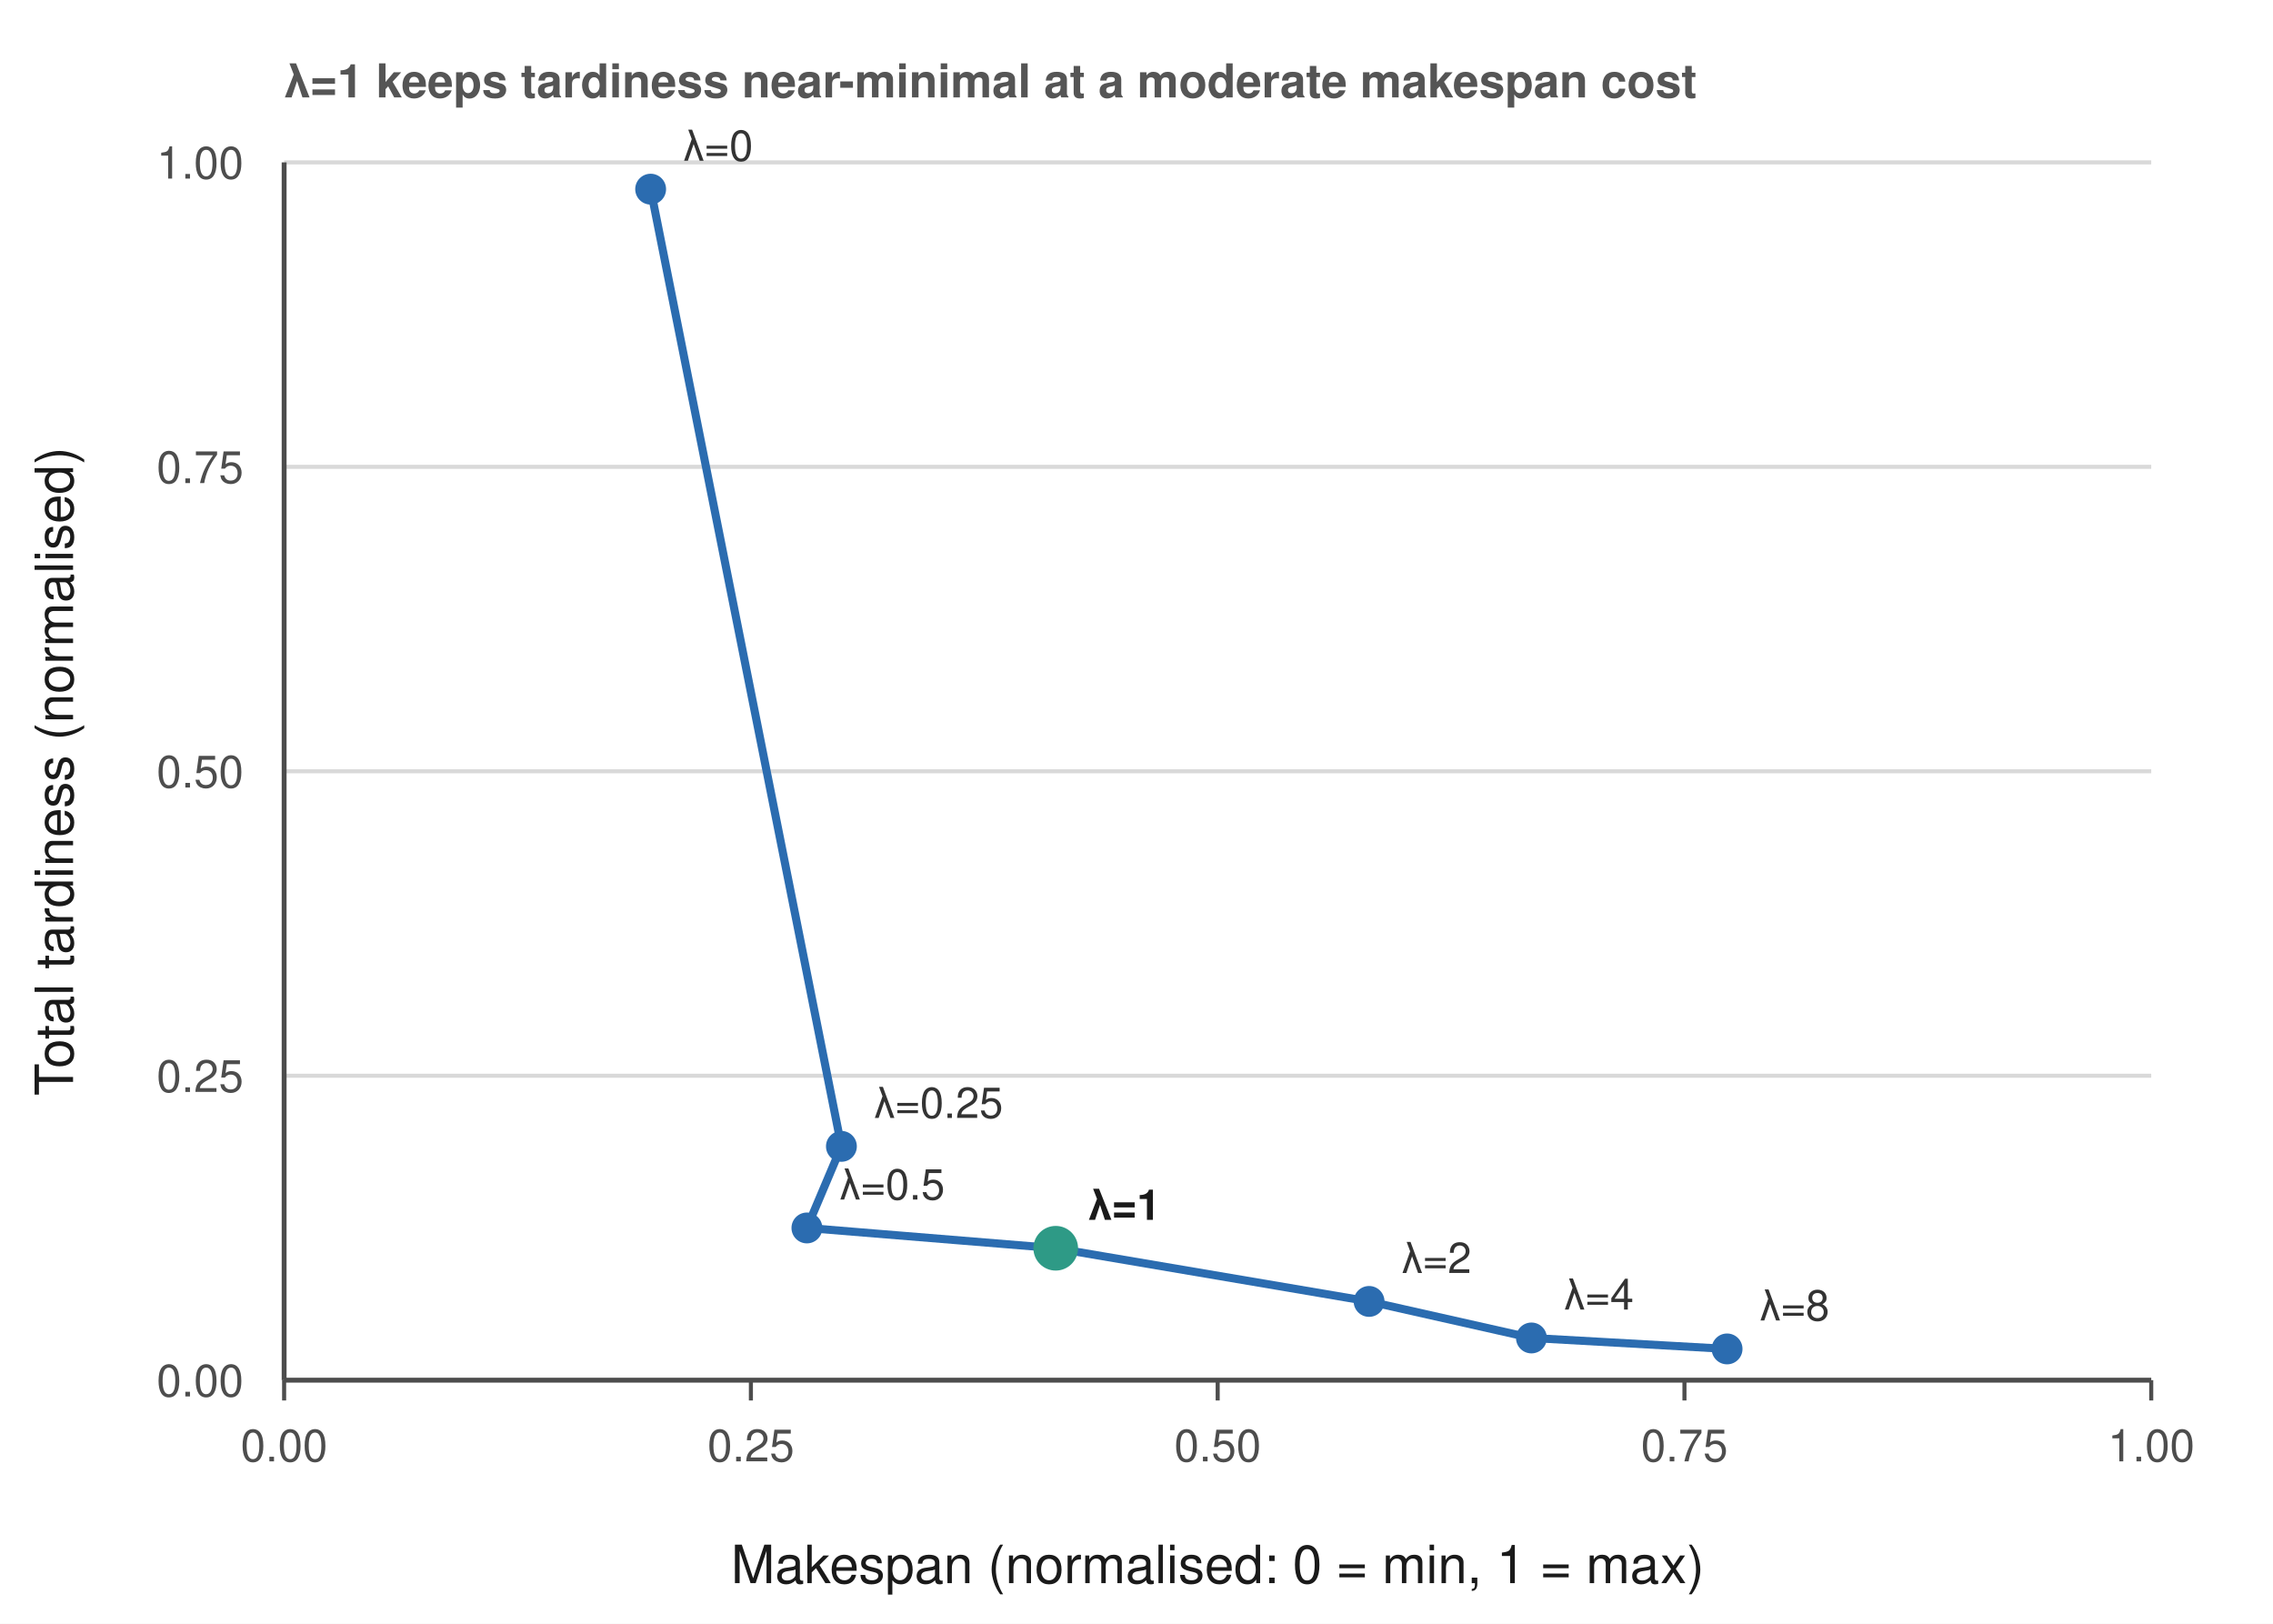
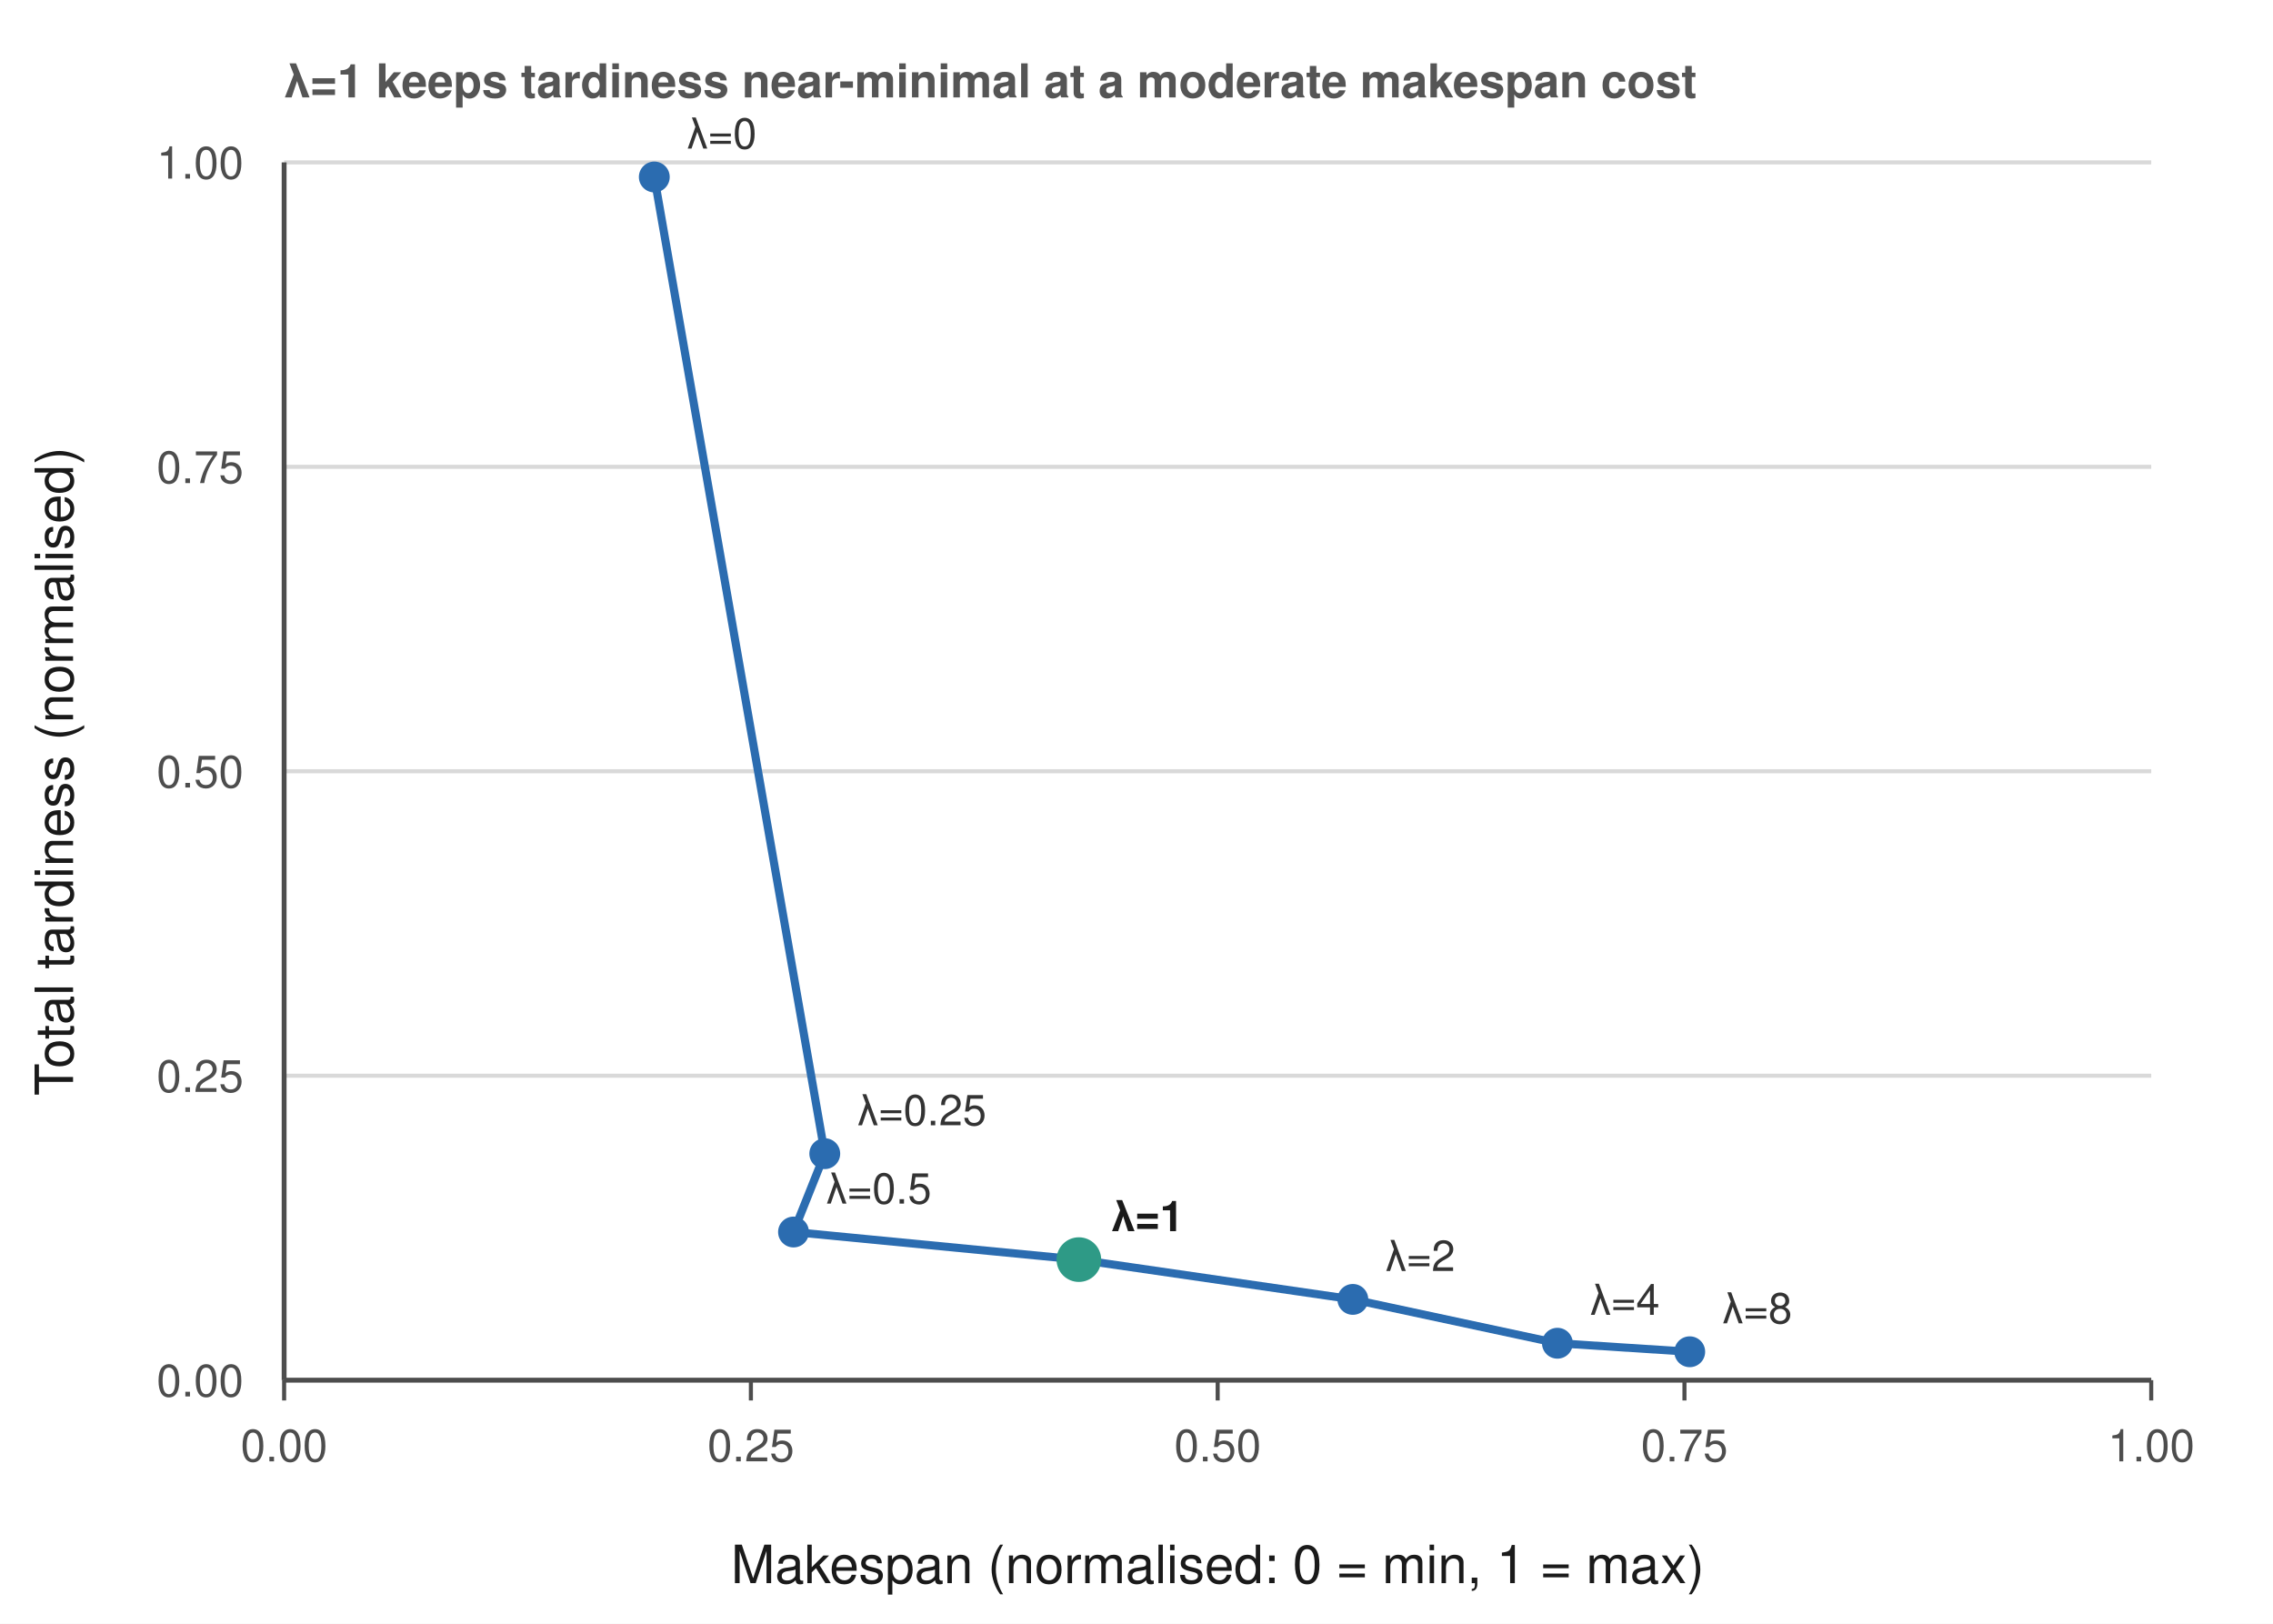
<svg xmlns="http://www.w3.org/2000/svg" width="560" height="400" viewBox="0 0 560 400" font-family="Helvetica, Arial, sans-serif">
  <rect width="560" height="400" fill="white" />
  <line x1="70.0" y1="340.0" x2="530.0" y2="340.0" stroke="#d9d9d9" stroke-width="1" />
  <text x="60.0" y="344.0" font-size="11" text-anchor="end" fill="#4d4d4d" font-weight="normal">0.00</text>
  <line x1="70.0" y1="340.0" x2="70.0" y2="345.0" stroke="#4d4d4d" stroke-width="1" />
  <text x="70.0" y="360.0" font-size="11" text-anchor="middle" fill="#4d4d4d" font-weight="normal">0.00</text>
  <line x1="70.0" y1="265.0" x2="530.0" y2="265.0" stroke="#d9d9d9" stroke-width="1" />
  <text x="60.0" y="269.0" font-size="11" text-anchor="end" fill="#4d4d4d" font-weight="normal">0.25</text>
  <line x1="185.0" y1="340.0" x2="185.0" y2="345.0" stroke="#4d4d4d" stroke-width="1" />
  <text x="185.0" y="360.0" font-size="11" text-anchor="middle" fill="#4d4d4d" font-weight="normal">0.25</text>
  <line x1="70.0" y1="190.0" x2="530.0" y2="190.0" stroke="#d9d9d9" stroke-width="1" />
  <text x="60.0" y="194.0" font-size="11" text-anchor="end" fill="#4d4d4d" font-weight="normal">0.50</text>
  <line x1="300.0" y1="340.0" x2="300.0" y2="345.0" stroke="#4d4d4d" stroke-width="1" />
  <text x="300.0" y="360.0" font-size="11" text-anchor="middle" fill="#4d4d4d" font-weight="normal">0.50</text>
  <line x1="70.0" y1="115.0" x2="530.0" y2="115.0" stroke="#d9d9d9" stroke-width="1" />
  <text x="60.0" y="119.0" font-size="11" text-anchor="end" fill="#4d4d4d" font-weight="normal">0.75</text>
  <line x1="415.0" y1="340.0" x2="415.0" y2="345.0" stroke="#4d4d4d" stroke-width="1" />
  <text x="415.0" y="360.0" font-size="11" text-anchor="middle" fill="#4d4d4d" font-weight="normal">0.75</text>
  <line x1="70.0" y1="40.0" x2="530.0" y2="40.0" stroke="#d9d9d9" stroke-width="1" />
  <text x="60.0" y="44.0" font-size="11" text-anchor="end" fill="#4d4d4d" font-weight="normal">1.00</text>
  <line x1="530.0" y1="340.0" x2="530.0" y2="345.0" stroke="#4d4d4d" stroke-width="1" />
  <text x="530.0" y="360.0" font-size="11" text-anchor="middle" fill="#4d4d4d" font-weight="normal">1.00</text>
  <line x1="70.0" y1="40.0" x2="70.0" y2="340.0" stroke="#4d4d4d" stroke-width="1.2" />
  <line x1="70.0" y1="340.0" x2="530.0" y2="340.0" stroke="#4d4d4d" stroke-width="1.2" />
  <text x="300.0" y="390.0" font-size="13" text-anchor="middle" fill="#1a1a1a" font-weight="normal">Makespan (normalised: 0 = min, 1 = max)</text>
  <text x="18.0" y="190.0" font-size="13" text-anchor="middle" fill="#1a1a1a" font-weight="normal" transform="rotate(-90 18 190.0)">Total tardiness (normalised)</text>
-   <polyline points="160.3,46.6 207.3,282.4 198.8,302.5 260.1,307.5 337.3,320.6 377.3,329.6 425.5,332.3" fill="none" stroke="#2b6cb0" stroke-width="2" />
-   <circle cx="160.3" cy="46.6" r="3.8" fill="#2b6cb0" />
-   <text x="168.3" y="39.6" font-size="10.5" text-anchor="start" fill="#333" font-weight="normal">λ=0</text>
-   <circle cx="207.3" cy="282.4" r="3.8" fill="#2b6cb0" />
-   <text x="215.3" y="275.4" font-size="10.5" text-anchor="start" fill="#333" font-weight="normal">λ=0.25</text>
-   <circle cx="198.8" cy="302.5" r="3.8" fill="#2b6cb0" />
-   <text x="206.8" y="295.5" font-size="10.5" text-anchor="start" fill="#333" font-weight="normal">λ=0.5</text>
-   <circle cx="260.1" cy="307.5" r="5.5" fill="#2e9a86" />
-   <text x="268.1" y="300.5" font-size="10.5" text-anchor="start" fill="#1a1a1a" font-weight="bold">λ=1</text>
-   <circle cx="337.3" cy="320.6" r="3.8" fill="#2b6cb0" />
-   <text x="345.3" y="313.6" font-size="10.5" text-anchor="start" fill="#333" font-weight="normal">λ=2</text>
-   <circle cx="377.3" cy="329.6" r="3.8" fill="#2b6cb0" />
-   <text x="385.3" y="322.6" font-size="10.5" text-anchor="start" fill="#333" font-weight="normal">λ=4</text>
-   <circle cx="425.5" cy="332.3" r="3.8" fill="#2b6cb0" />
-   <text x="433.5" y="325.3" font-size="10.5" text-anchor="start" fill="#333" font-weight="normal">λ=8</text>
+   <polyline points="161.2,43.6 203.2,284.2 195.5,303.5 265.8,310.3 333.3,320.1 383.7,330.9 416.3,333.0" fill="none" stroke="#2b6cb0" stroke-width="2" />
+   <circle cx="161.2" cy="43.6" r="3.8" fill="#2b6cb0" />
+   <text x="169.2" y="36.6" font-size="10.5" text-anchor="start" fill="#333" font-weight="normal">λ=0</text>
+   <circle cx="203.2" cy="284.2" r="3.8" fill="#2b6cb0" />
+   <text x="211.2" y="277.2" font-size="10.5" text-anchor="start" fill="#333" font-weight="normal">λ=0.25</text>
+   <circle cx="195.5" cy="303.5" r="3.8" fill="#2b6cb0" />
+   <text x="203.5" y="296.5" font-size="10.5" text-anchor="start" fill="#333" font-weight="normal">λ=0.5</text>
+   <circle cx="265.8" cy="310.3" r="5.5" fill="#2e9a86" />
+   <text x="273.8" y="303.3" font-size="10.5" text-anchor="start" fill="#1a1a1a" font-weight="bold">λ=1</text>
+   <circle cx="333.3" cy="320.1" r="3.8" fill="#2b6cb0" />
+   <text x="341.3" y="313.1" font-size="10.5" text-anchor="start" fill="#333" font-weight="normal">λ=2</text>
+   <circle cx="383.7" cy="330.9" r="3.8" fill="#2b6cb0" />
+   <text x="391.7" y="323.9" font-size="10.5" text-anchor="start" fill="#333" font-weight="normal">λ=4</text>
+   <circle cx="416.3" cy="333.0" r="3.8" fill="#2b6cb0" />
+   <text x="424.3" y="326.0" font-size="10.5" text-anchor="start" fill="#333" font-weight="normal">λ=8</text>
  <text x="70.0" y="24.0" font-size="11.5" text-anchor="start" fill="#555" font-weight="bold">λ=1 keeps tardiness near-minimal at a moderate makespan cost</text>
</svg>
